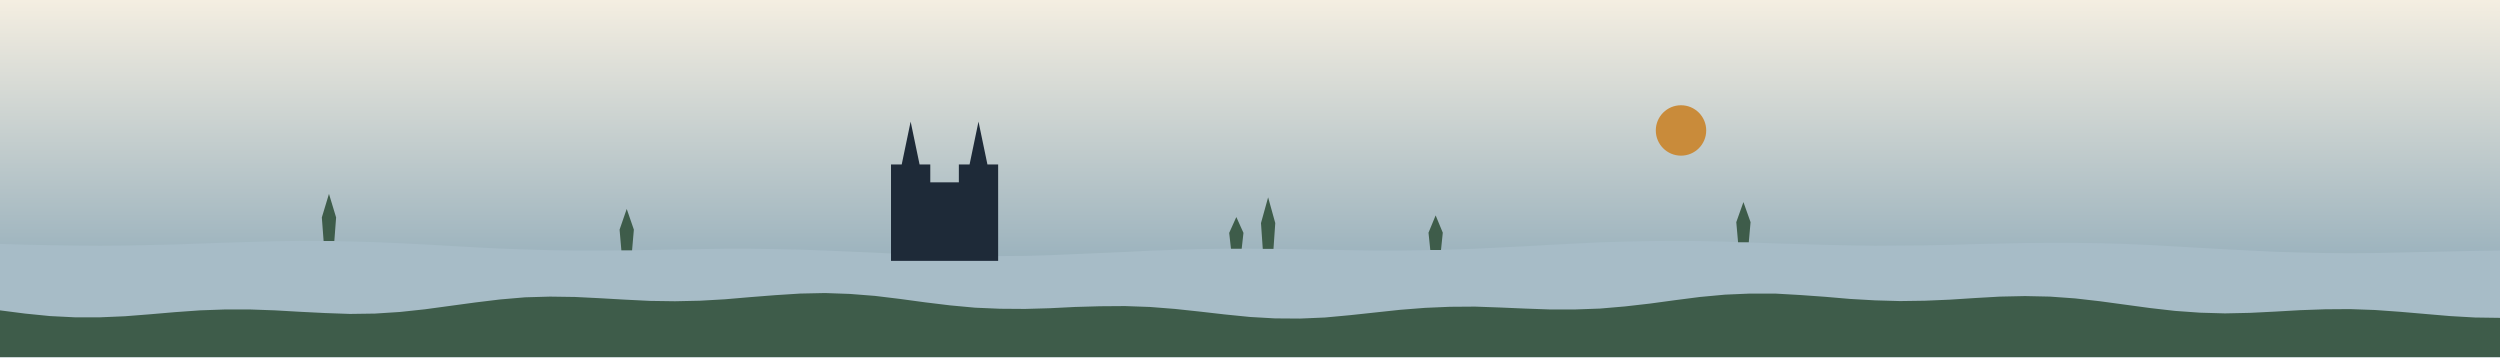
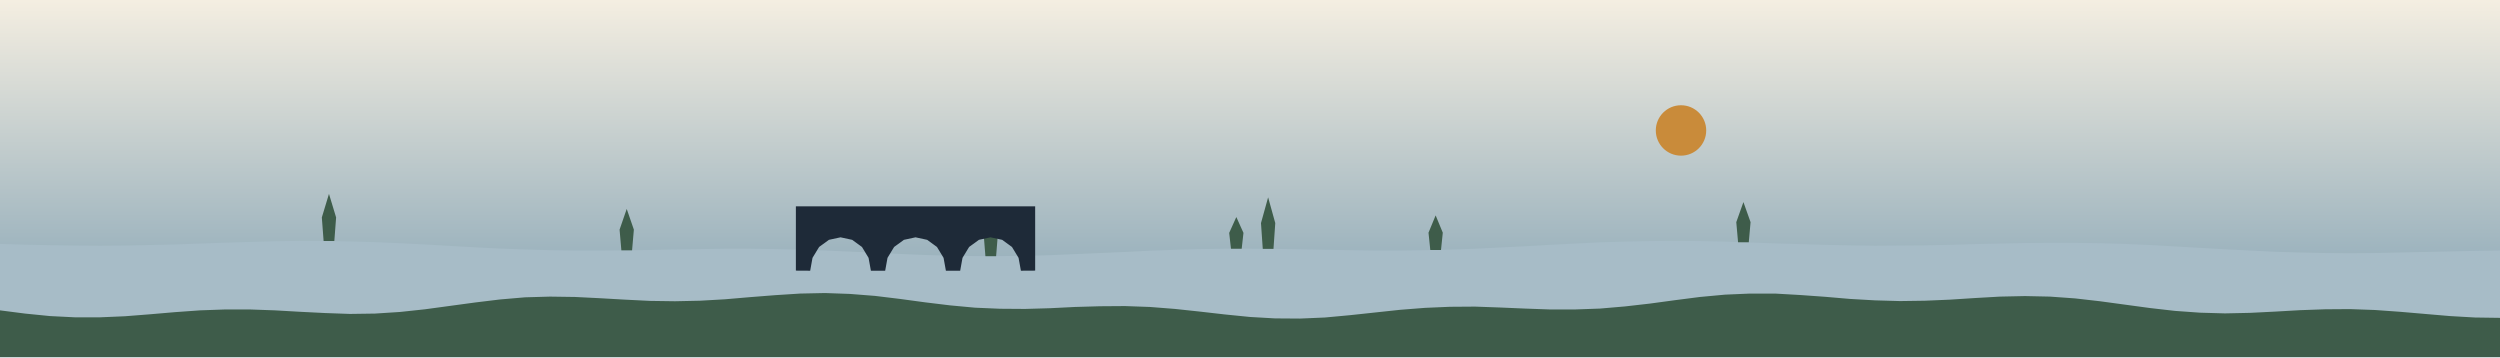
<svg xmlns="http://www.w3.org/2000/svg" viewBox="0 0 1400 200" width="1400" height="200">
  <defs>
    <linearGradient id="cielo" x1="0" y1="0" x2="0" y2="1">
      <stop offset="0" stop-color="#F4EEE1" />
      <stop offset="1" stop-color="#7A9CB0" />
    </linearGradient>
  </defs>
  <rect width="1400" height="200" fill="url(#cielo)" />
  <circle cx="941.365" cy="73.054" r="14.116" fill="#C98B3A" />
  <polygon points="0,136.6 14,137 28,137.3 42,137.5 56,137.6 70,137.5 84,137.2 98,136.9 112,136.4 126,135.9 140,135.5 154,135.1 168,134.9 182,135 196,135.2 210,135.6 224,136.2 238,136.9 252,137.7 266,138.5 280,139.2 294,139.7 308,140.1 322,140.3 336,140.3 350,140.2 364,140 378,139.7 392,139.5 406,139.3 420,139.3 434,139.5 448,139.8 462,140.3 476,140.9 490,141.5 504,142.2 518,142.8 532,143.2 546,143.4 560,143.4 574,143.3 588,142.9 602,142.3 616,141.7 630,141.1 644,140.4 658,139.9 672,139.5 686,139.3 700,139.3 714,139.4 728,139.6 742,139.9 756,140.1 770,140.3 784,140.3 798,140.1 812,139.8 826,139.3 840,138.6 854,137.9 868,137.1 882,136.4 896,135.7 910,135.3 924,135 938,134.9 952,135 966,135.3 980,135.8 994,136.3 1008,136.7 1022,137.1 1036,137.4 1050,137.6 1064,137.5 1078,137.4 1092,137.1 1106,136.7 1120,136.4 1134,136.1 1148,136 1162,136 1176,136.2 1190,136.6 1204,137.2 1218,138 1232,138.8 1246,139.6 1260,140.3 1274,141 1288,141.4 1302,141.7 1316,141.8 1330,141.7 1344,141.4 1358,141.1 1372,140.8 1386,140.5 1400,140.3 1400,200 0,200" fill="#A7BCC7" />
  <polygon points="0,173.8 14,175.6 28,177 42,177.7 56,177.7 70,177.1 84,176 98,174.8 112,173.8 126,173.3 140,173.3 154,173.8 168,174.6 182,175.3 196,175.8 210,175.6 224,174.7 238,173.2 252,171.3 266,169.4 280,167.7 294,166.5 308,166.1 322,166.3 336,167 350,167.8 364,168.5 378,168.7 392,168.4 406,167.6 420,166.4 434,165.3 448,164.4 462,164.1 476,164.6 490,165.7 504,167.4 518,169.3 532,171 546,172.3 560,172.9 574,173 588,172.6 602,171.9 616,171.5 630,171.4 644,171.9 658,173 672,174.5 686,176.1 700,177.5 714,178.3 728,178.4 742,177.8 756,176.5 770,175 784,173.5 798,172.4 812,171.8 826,171.7 840,172.2 854,172.8 868,173.3 882,173.3 896,172.8 910,171.6 924,170 938,168.1 952,166.3 966,165 980,164.4 994,164.4 1008,165.2 1022,166.2 1036,167.4 1050,168.2 1064,168.6 1078,168.4 1092,167.8 1106,166.9 1120,166.1 1134,165.8 1148,166.1 1162,167.1 1176,168.7 1190,170.6 1204,172.5 1218,174.1 1232,175.1 1246,175.5 1260,175.2 1274,174.5 1288,173.7 1302,173.2 1316,173.1 1330,173.6 1344,174.6 1358,175.8 1372,177 1386,177.8 1400,178 1400,200 0,200" fill="#3E5C4A" />
  <polygon points="973.317,135.653 972.317,124.408 976.317,113.164 980.317,124.408 979.317,135.653" fill="#3E5C4A" />
  <polygon points="347.964,140.174 346.964,128.59 350.964,117.005 354.964,128.59 353.964,140.174" fill="#3E5C4A" />
  <polygon points="707.15,139.358 706.15,124.93 710.15,110.502 714.15,124.93 713.15,139.358" fill="#3E5C4A" />
  <polygon points="551.827,143.462 550.827,130.927 554.827,118.392 558.827,130.927 557.827,143.462" fill="#3E5C4A" />
  <polygon points="800.961,140.014 799.961,130.318 803.961,120.622 807.961,130.318 806.961,140.014" fill="#3E5C4A" />
  <polygon points="181.224,134.977 180.224,121.773 184.224,108.57 188.224,121.773 187.224,134.977" fill="#3E5C4A" />
  <polygon points="689.344,139.298 688.344,130.421 692.344,121.545 696.344,130.421 695.344,139.298" fill="#3E5C4A" />
-   <polygon points="498.96,146.098 498.96,92.099 504.96,92.099 509.96,68.099 514.96,92.099 520.96,92.099 520.96,102.098 536.96,102.098 536.96,92.099 542.96,92.099 547.96,68.099 552.96,92.099 558.96,92.099 558.96,146.098" fill="#1E2A38" />
+   <polygon points="445.691,151.55 445.691,115.55 579.691,115.55 579.691,151.55 571.7,151.6 570.4,144.4 566.7,138.3 561.2,134.3 554.7,132.9 548.2,134.3 542.7,138.3 539,144.4 537.7,151.6 529.7,151.6 528.4,144.4 524.7,138.3 519.2,134.3 512.7,132.9 506.2,134.3 500.7,138.3 497,144.4 495.7,151.6 487.7,151.6 486.4,144.4 482.7,138.3 477.2,134.3 470.7,132.9 464.2,134.3 458.7,138.3 455,144.4 453.7,151.6" fill="#1E2A38" />
</svg>
